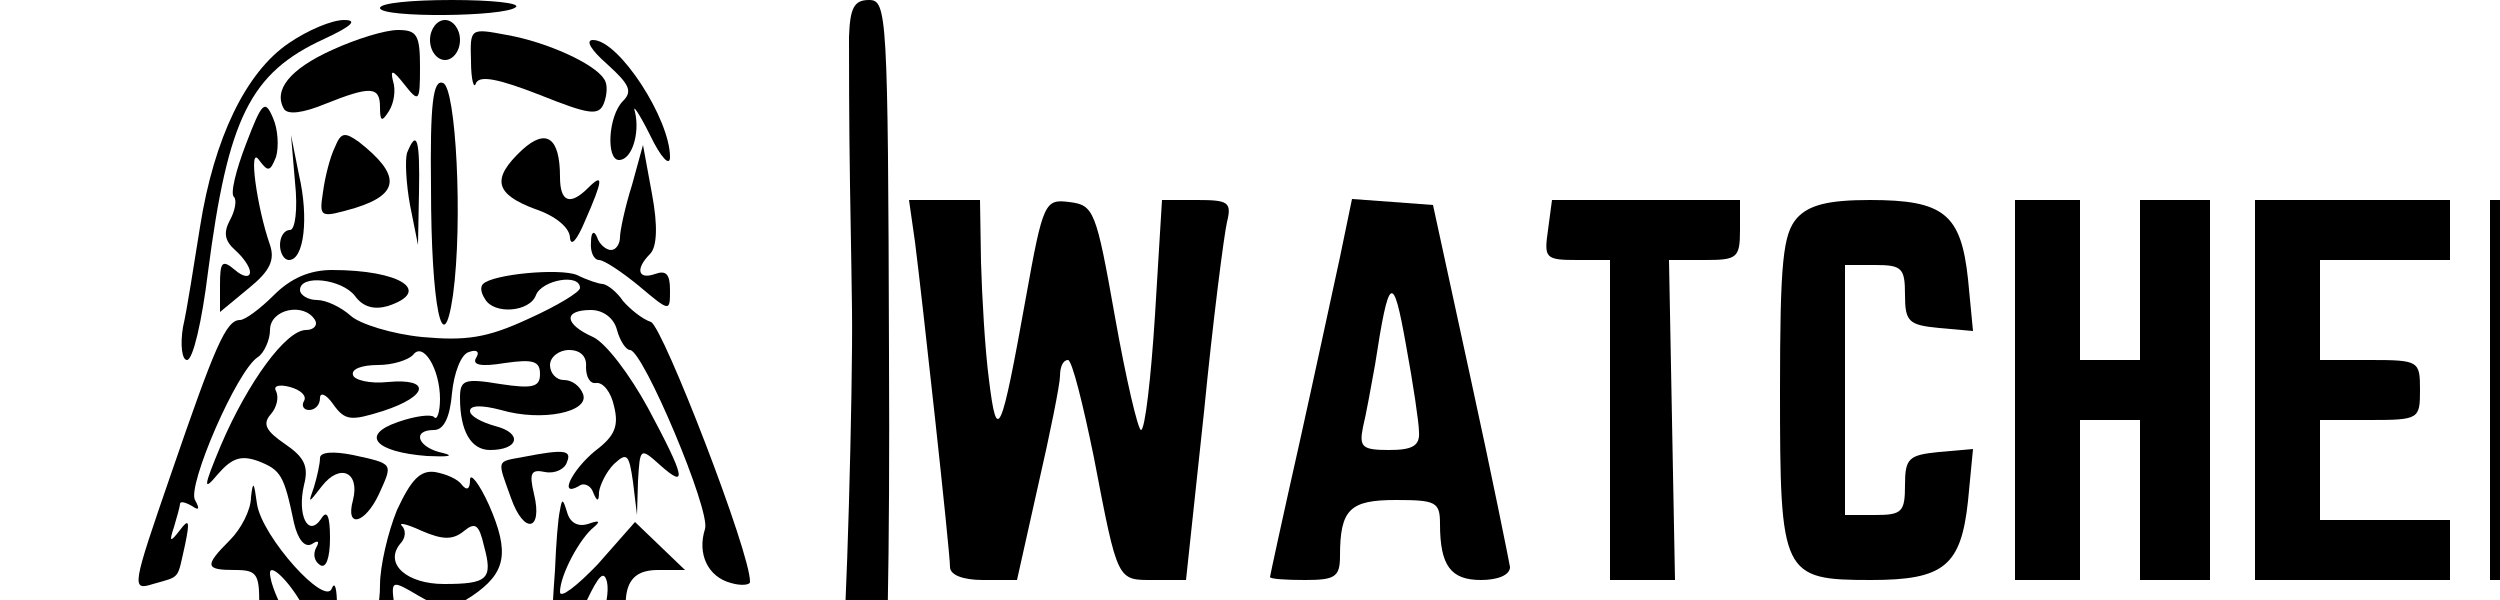
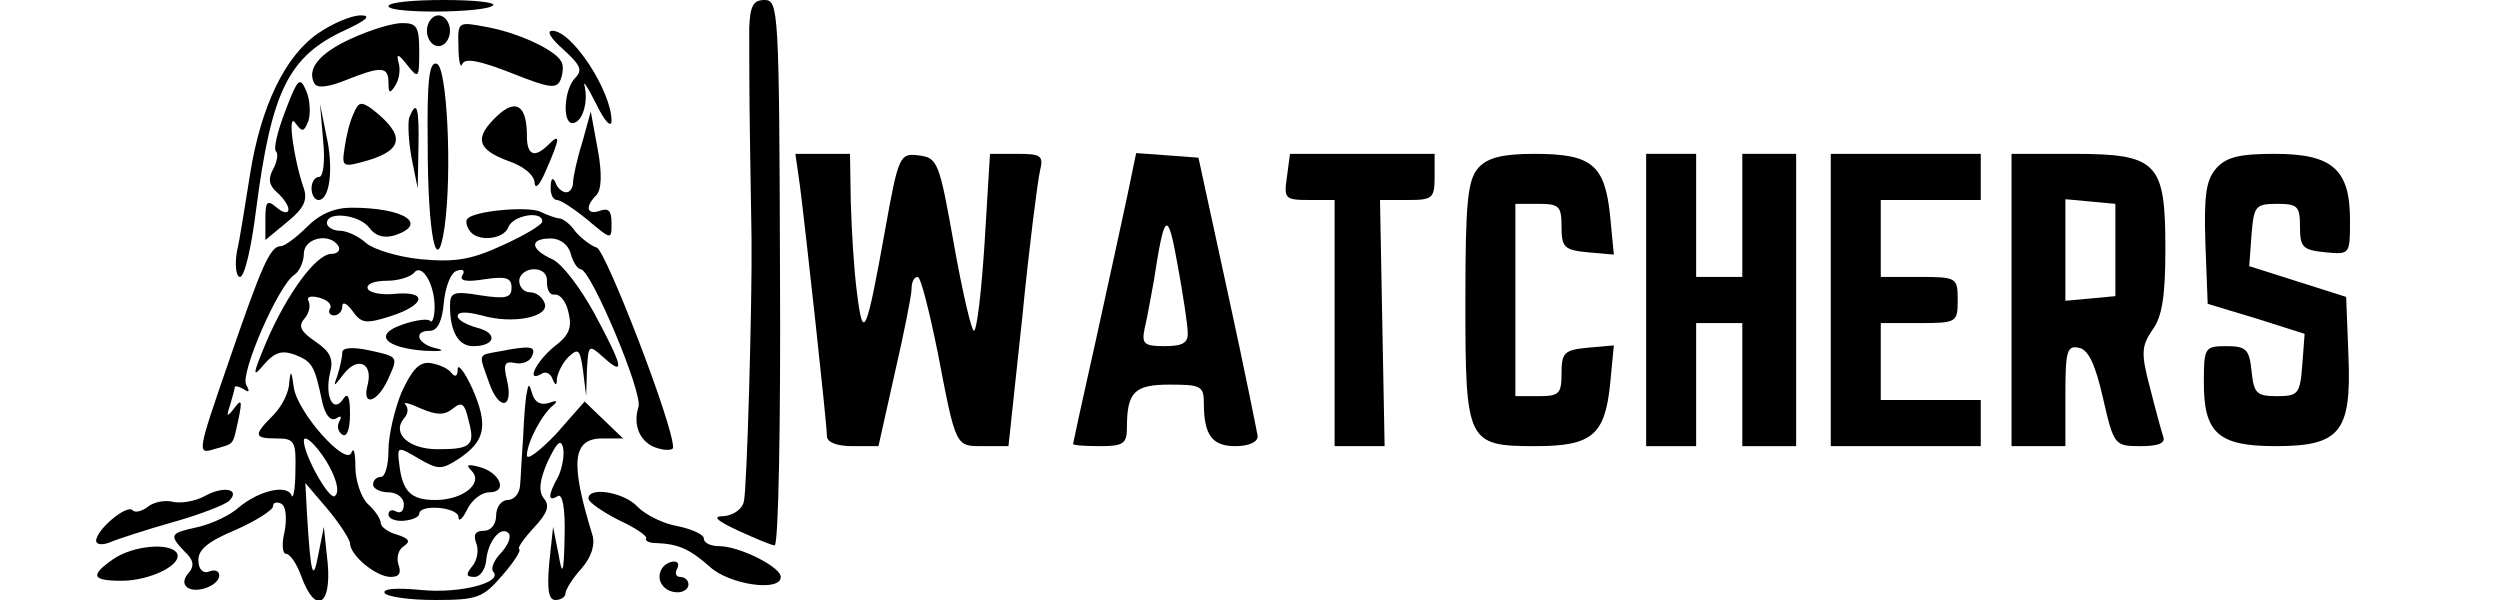
- <svg xmlns="http://www.w3.org/2000/svg" version="1.0" width="250pt" height="60pt" viewBox="0 0 250 60" preserveAspectRatio="xMidYMid meet">
+ <svg xmlns="http://www.w3.org/2000/svg" version="1.0" width="250pt" height="60pt" viewBox="0 0 300 78" preserveAspectRatio="xMidYMid meet">
  <g transform="translate(0,78) scale(0.1,-0.1)" fill="#000000" stroke="none">
    <path d="M380 772 c0 -10 126 -9 136 1 4 4 -25 7 -64 7 -40 0 -72 -3 -72 -8z" />
    <path d="M849 743 c0 -21 0 -87 1 -148 1 -60 2 -117 2 -125 1 -79 -6 -329 -10 -342 -2 -10 -14 -18 -26 -19 -15 0 -11 -5 19 -19 22 -10 43 -19 47 -19 5 -1 8 159 7 354 -1 342 -2 355 -20 355 -15 0 -19 -8 -20 -37z" />
    <path d="M289 737 c-43 -29 -75 -95 -89 -184 -6 -37 -13 -83 -17 -100 -3 -18 -1 -33 4 -33 6 0 15 39 21 88 20 154 42 199 116 233 28 13 34 19 20 19 -12 0 -36 -10 -55 -23z" />
    <path d="M430 740 c0 -11 7 -20 15 -20 8 0 15 9 15 20 0 11 -7 20 -15 20 -8 0 -15 -9 -15 -20z" />
    <path d="M332 730 c-42 -19 -59 -40 -48 -59 4 -6 19 -4 41 5 45 18 55 18 55 -3 0 -15 2 -15 9 -4 5 8 7 21 4 30 -3 12 0 11 11 -3 15 -19 16 -18 16 17 0 32 -3 37 -22 37 -13 0 -42 -9 -66 -20z" />
    <path d="M471 719 c0 -19 3 -29 5 -22 4 8 23 4 64 -12 50 -20 59 -21 64 -8 3 8 4 19 0 24 -9 15 -57 37 -97 44 -37 7 -37 7 -36 -26z" />
    <path d="M607 716 c22 -20 26 -27 16 -37 -15 -15 -17 -59 -4 -59 13 0 21 27 16 48 -3 9 4 -1 15 -23 11 -23 20 -32 20 -22 0 38 -51 117 -77 117 -8 0 -2 -10 14 -24z" />
    <path d="M431 593 c0 -119 12 -177 22 -108 10 73 3 208 -10 212 -10 4 -13 -21 -12 -104z" />
    <path d="M246 636 c-10 -26 -16 -50 -12 -53 3 -3 1 -14 -4 -23 -7 -13 -5 -21 5 -30 8 -7 15 -17 15 -22 0 -6 -7 -5 -15 2 -13 11 -15 8 -15 -15 l0 -27 29 24 c21 17 26 28 21 43 -13 37 -22 101 -11 85 9 -12 11 -12 17 3 3 10 2 28 -3 39 -8 19 -11 16 -27 -26z" />
    <path d="M335 633 c-5 -10 -10 -30 -12 -45 -4 -26 -3 -26 32 -16 45 14 46 33 4 66 -14 10 -18 10 -24 -5z" />
    <path d="M522 630 c-31 -29 -27 -44 13 -59 21 -7 35 -19 35 -29 1 -9 7 -2 15 17 18 41 19 49 3 33 -18 -18 -28 -14 -28 11 0 40 -14 49 -38 27z" />
    <path d="M295 598 c3 -28 0 -48 -5 -48 -6 0 -10 -7 -10 -15 0 -8 4 -15 9 -15 15 0 20 42 10 85 l-8 40 4 -47z" />
    <path d="M407 627 c-2 -7 -1 -30 3 -52 l8 -40 1 53 c1 52 -2 64 -12 39z" />
    <path d="M632 595 c-7 -22 -12 -46 -12 -52 0 -7 -4 -13 -9 -13 -5 0 -12 6 -14 13 -3 7 -6 5 -6 -5 -1 -10 3 -18 8 -18 5 0 23 -12 40 -26 31 -26 31 -26 31 -4 0 16 -4 20 -15 16 -17 -6 -20 5 -5 20 7 7 8 28 2 60 l-9 49 -11 -40z" />
    <path d="M915 538 c7 -55 35 -309 35 -325 0 -8 13 -13 33 -13 l34 0 21 94 c12 52 22 102 22 110 0 9 3 16 8 16 4 0 15 -44 26 -98 24 -125 23 -122 60 -122 l32 0 18 168 c9 92 20 177 23 190 5 20 1 22 -30 22 l-35 0 -7 -115 c-4 -63 -10 -115 -14 -115 -3 0 -15 51 -26 113 -19 107 -21 112 -46 115 -24 3 -26 0 -43 -95 -25 -139 -29 -148 -37 -83 -4 30 -7 83 -8 118 l-1 62 -36 0 -35 0 6 -42z" />
    <path d="M1340 523 c-7 -32 -25 -116 -41 -188 -16 -71 -29 -131 -29 -132 0 -2 16 -3 35 -3 30 0 35 3 35 24 0 47 10 56 56 56 40 0 44 -2 44 -24 0 -42 11 -56 41 -56 17 0 29 5 29 13 -1 6 -18 91 -39 187 l-38 175 -40 3 -41 3 -12 -58z m79 -175 c1 -14 -7 -18 -30 -18 -27 0 -30 3 -26 23 3 12 8 40 12 62 14 91 18 93 31 20 7 -38 13 -78 13 -87z" />
    <path d="M1548 550 c-4 -28 -3 -30 29 -30 l33 0 0 -160 0 -160 33 0 32 0 -3 160 -3 160 36 0 c32 0 35 2 35 30 l0 30 -94 0 -94 0 -4 -30z" />
    <path d="M1797 562 c-14 -16 -17 -43 -17 -174 0 -183 2 -188 91 -188 73 0 90 14 97 79 l5 52 -34 -3 c-30 -3 -34 -6 -34 -33 0 -27 -3 -30 -30 -30 l-30 0 0 125 0 125 30 0 c27 0 30 -3 30 -30 0 -27 4 -30 34 -33 l34 -3 -5 52 c-7 65 -24 79 -98 79 -42 0 -61 -5 -73 -18z" />
    <path d="M2015 390 l0 -190 33 0 32 0 0 80 0 80 30 0 30 0 0 -80 0 -80 35 0 35 0 0 190 0 190 -35 0 -35 0 0 -80 0 -80 -30 0 -30 0 0 80 0 80 -32 0 -33 0 0 -190z" />
    <path d="M2255 390 l0 -190 98 0 97 0 0 30 0 30 -65 0 -65 0 0 50 0 50 50 0 c49 0 50 1 50 30 0 29 -1 30 -50 30 l-50 0 0 50 0 50 65 0 65 0 0 30 0 30 -97 0 -98 0 0 -190z" />
    <path d="M2490 390 l0 -190 35 0 35 0 0 66 c0 57 2 65 17 62 13 -2 22 -22 32 -66 14 -61 15 -62 49 -62 23 0 33 4 29 13 -2 6 -10 35 -17 63 -12 45 -11 54 3 75 13 17 17 45 17 106 0 112 -10 123 -120 123 l-80 0 0 -190z m135 65 l0 -60 -32 -3 -33 -3 0 66 0 66 33 -3 32 -3 0 -60z" />
    <path d="M2756 561 c-13 -15 -16 -34 -14 -97 l3 -79 63 -19 63 -20 -3 -40 c-3 -38 -5 -41 -33 -41 -27 0 -30 4 -33 33 -3 28 -7 32 -33 32 -28 0 -29 -2 -29 -48 0 -65 19 -82 93 -82 84 0 99 18 95 117 l-3 77 -63 20 -63 20 3 41 c3 37 5 40 33 40 27 0 30 -3 30 -30 0 -27 4 -30 33 -33 32 -3 32 -3 32 42 0 66 -23 86 -98 86 -45 0 -63 -4 -76 -19z" />
    <path d="M274 485 c-14 -14 -29 -25 -34 -25 -14 0 -25 -26 -69 -154 -39 -113 -40 -117 -18 -110 28 8 24 4 32 39 5 24 4 27 -5 15 -10 -13 -11 -12 -6 3 3 10 6 21 6 23 0 3 5 2 12 -2 7 -5 8 -3 3 6 -8 14 42 130 63 143 6 4 12 17 12 27 0 21 34 28 45 10 3 -5 -1 -10 -9 -10 -20 0 -58 -52 -85 -115 -18 -43 -18 -47 -3 -29 14 16 23 19 40 13 23 -9 26 -14 36 -62 4 -17 11 -25 18 -21 6 4 8 3 4 -4 -3 -6 -2 -13 4 -17 6 -4 10 7 10 27 0 22 -3 29 -9 19 -13 -19 -24 4 -17 34 5 19 0 28 -19 41 -19 13 -23 20 -14 30 6 7 8 17 5 23 -3 5 3 7 14 4 11 -3 17 -9 14 -14 -3 -5 0 -9 5 -9 6 0 11 5 11 12 0 6 6 4 13 -6 12 -17 18 -17 50 -7 46 15 48 33 5 29 -18 -2 -34 2 -35 7 -2 6 9 10 25 10 15 0 30 5 35 10 10 14 27 -14 27 -44 0 -13 -3 -22 -6 -18 -3 3 -19 1 -36 -5 -38 -13 -23 -30 29 -34 21 -1 28 0 16 3 -25 5 -32 23 -9 23 10 0 16 13 18 37 2 20 9 39 17 41 8 3 11 0 7 -6 -4 -7 5 -9 29 -5 28 4 35 2 35 -11 0 -13 -7 -15 -40 -10 -36 6 -40 4 -40 -14 0 -33 11 -52 30 -52 29 0 33 17 5 24 -14 4 -25 10 -25 15 0 6 12 6 31 1 41 -12 89 -2 82 16 -3 8 -11 14 -19 14 -8 0 -14 7 -14 15 0 8 9 15 19 15 12 0 18 -7 17 -17 0 -10 4 -17 10 -16 7 1 15 -9 18 -23 5 -20 1 -30 -19 -45 -23 -19 -37 -47 -16 -35 5 4 12 0 14 -6 4 -10 6 -10 6 0 1 7 7 20 15 28 13 12 15 10 19 -18 l4 -33 1 34 c2 33 2 34 22 16 28 -25 25 -12 -12 57 -18 33 -42 65 -55 71 -29 13 -30 27 -2 27 12 0 23 -8 26 -20 3 -11 9 -20 13 -20 13 0 81 -161 75 -179 -8 -25 3 -48 26 -54 10 -3 19 -2 19 1 1 28 -87 255 -99 260 -9 3 -21 13 -28 21 -6 9 -15 16 -20 17 -4 0 -16 4 -26 9 -17 7 -84 1 -94 -9 -3 -3 -2 -9 2 -15 9 -16 45 -13 51 4 6 15 44 22 44 7 0 -4 -23 -18 -52 -31 -41 -19 -62 -22 -106 -18 -30 3 -62 13 -71 21 -10 9 -25 16 -34 16 -9 0 -17 5 -17 10 0 16 42 11 55 -6 8 -11 19 -14 33 -10 45 15 12 36 -56 36 -22 0 -41 -8 -58 -25z" />
    <path d="M320 322 c0 -6 -3 -19 -6 -29 -6 -17 -6 -17 8 1 18 23 38 14 31 -14 -8 -29 12 -24 26 6 14 31 15 30 -26 39 -20 4 -33 3 -33 -3z" />
    <path d="M523 323 c-27 -5 -26 -2 -12 -41 13 -37 32 -33 23 4 -5 21 -3 25 11 22 10 -2 20 3 22 10 5 12 -3 13 -44 5z" />
    <path d="M397 270 c-9 -22 -17 -56 -17 -75 0 -19 -4 -35 -10 -35 -5 0 -10 -4 -10 -10 0 -5 9 -10 20 -10 11 0 20 -7 20 -16 0 -8 -4 -12 -10 -9 -5 3 -10 2 -10 -4 0 -5 9 -9 20 -8 11 1 20 5 20 9 0 13 50 9 51 -4 0 -7 5 -3 11 9 6 13 19 23 29 23 25 0 14 26 -13 33 -15 4 -18 3 -10 -5 16 -16 -11 -38 -47 -38 -32 0 -43 11 -47 47 -3 23 -2 23 25 7 26 -15 30 -15 53 0 34 23 38 43 17 91 -10 22 -19 33 -19 25 0 -9 -3 -11 -8 -5 -4 6 -16 11 -27 13 -15 2 -24 -8 -38 -38z m67 -21 c11 9 15 7 20 -15 9 -33 4 -38 -40 -38 -37 0 -60 20 -44 40 6 6 6 14 2 18 -4 4 5 2 20 -5 21 -9 31 -9 42 0z" />
    <path d="M251 283 c0 -13 -10 -32 -21 -43 -26 -26 -25 -30 5 -30 23 0 25 -4 24 -42 0 -24 -3 -38 -5 -32 -6 15 -43 6 -69 -16 -11 -10 -35 -21 -52 -25 -37 -8 -39 -10 -18 -32 12 -11 13 -19 5 -28 -7 -8 -7 -15 -1 -19 12 -8 41 3 41 16 0 6 -6 8 -13 5 -8 -3 -14 3 -14 14 -1 14 12 25 48 40 27 12 49 26 49 31 0 5 5 6 11 3 6 -4 7 -19 4 -36 -4 -16 -3 -29 2 -29 5 0 14 -13 20 -30 18 -49 39 -38 34 18 l-5 47 -7 -35 c-7 -38 -10 -29 -15 53 l-2 39 29 -34 c15 -18 28 -38 29 -44 0 -16 34 -44 53 -44 11 0 14 5 10 16 -3 9 0 20 7 24 9 6 7 10 -9 15 -11 3 -21 10 -21 15 0 5 -7 16 -17 25 -9 9 -16 31 -16 48 0 18 -2 26 -5 19 -6 -20 -70 51 -75 84 -3 22 -4 24 -6 7z m54 -113 c9 -18 11 -31 5 -35 -7 -5 -40 53 -40 72 0 11 22 -11 35 -37z" />
    <path d="M560 270 c-2 -8 -4 -35 -5 -60 -2 -25 -3 -53 -4 -62 -1 -10 -8 -18 -16 -18 -8 0 -15 -9 -15 -20 0 -12 -7 -20 -16 -20 -11 0 -14 -5 -10 -16 4 -9 1 -23 -5 -30 -9 -11 -8 -14 3 -14 7 0 14 10 15 21 2 25 19 46 29 36 4 -4 0 -15 -9 -25 -10 -10 -14 -21 -11 -25 14 -14 -43 -29 -93 -24 -32 3 -51 2 -48 -4 4 -5 33 -9 66 -9 55 0 62 3 87 32 15 17 25 33 22 34 -3 1 6 14 19 28 18 19 21 29 13 38 -7 9 -6 23 5 48 12 25 17 30 20 18 2 -9 -1 -26 -6 -37 -14 -25 -14 -34 -1 -26 6 4 10 -15 9 -52 -1 -50 -3 -53 -8 -23 l-7 35 -5 -47 c-3 -34 -1 -48 8 -48 7 0 13 4 13 8 0 5 9 20 21 33 13 15 18 31 14 44 -29 94 -26 125 13 125 l27 0 -25 24 -25 24 -37 -42 c-21 -22 -38 -35 -38 -28 0 17 20 54 34 65 7 6 5 7 -6 3 -10 -3 -18 1 -21 12 -4 13 -5 14 -7 2z" />
    <path d="M141 135 c-13 -7 -32 -10 -43 -7 -10 2 -24 -1 -31 -7 -8 -6 -17 -8 -20 -4 -8 7 -47 -26 -47 -40 0 -5 8 -6 18 -2 9 4 46 16 81 26 36 10 69 23 74 28 15 15 -7 20 -32 6z" />
    <path d="M640 132 c0 -5 18 -17 39 -28 22 -10 38 -21 36 -24 -2 -3 4 -6 13 -6 29 -1 44 -8 70 -31 25 -23 92 -33 92 -13 0 13 -54 40 -80 40 -11 0 -20 4 -20 10 0 5 -15 12 -34 16 -19 3 -42 15 -52 25 -17 19 -64 27 -64 11z" />
    <path d="M22 53 c-30 -21 -28 -28 11 -28 37 0 80 21 72 36 -9 14 -57 10 -83 -8z" />
    <path d="M735 40 c-8 -14 3 -30 21 -30 8 0 14 5 14 10 0 6 -5 10 -11 10 -5 0 -7 5 -4 10 3 6 2 10 -4 10 -5 0 -13 -4 -16 -10z" />
  </g>
</svg>
